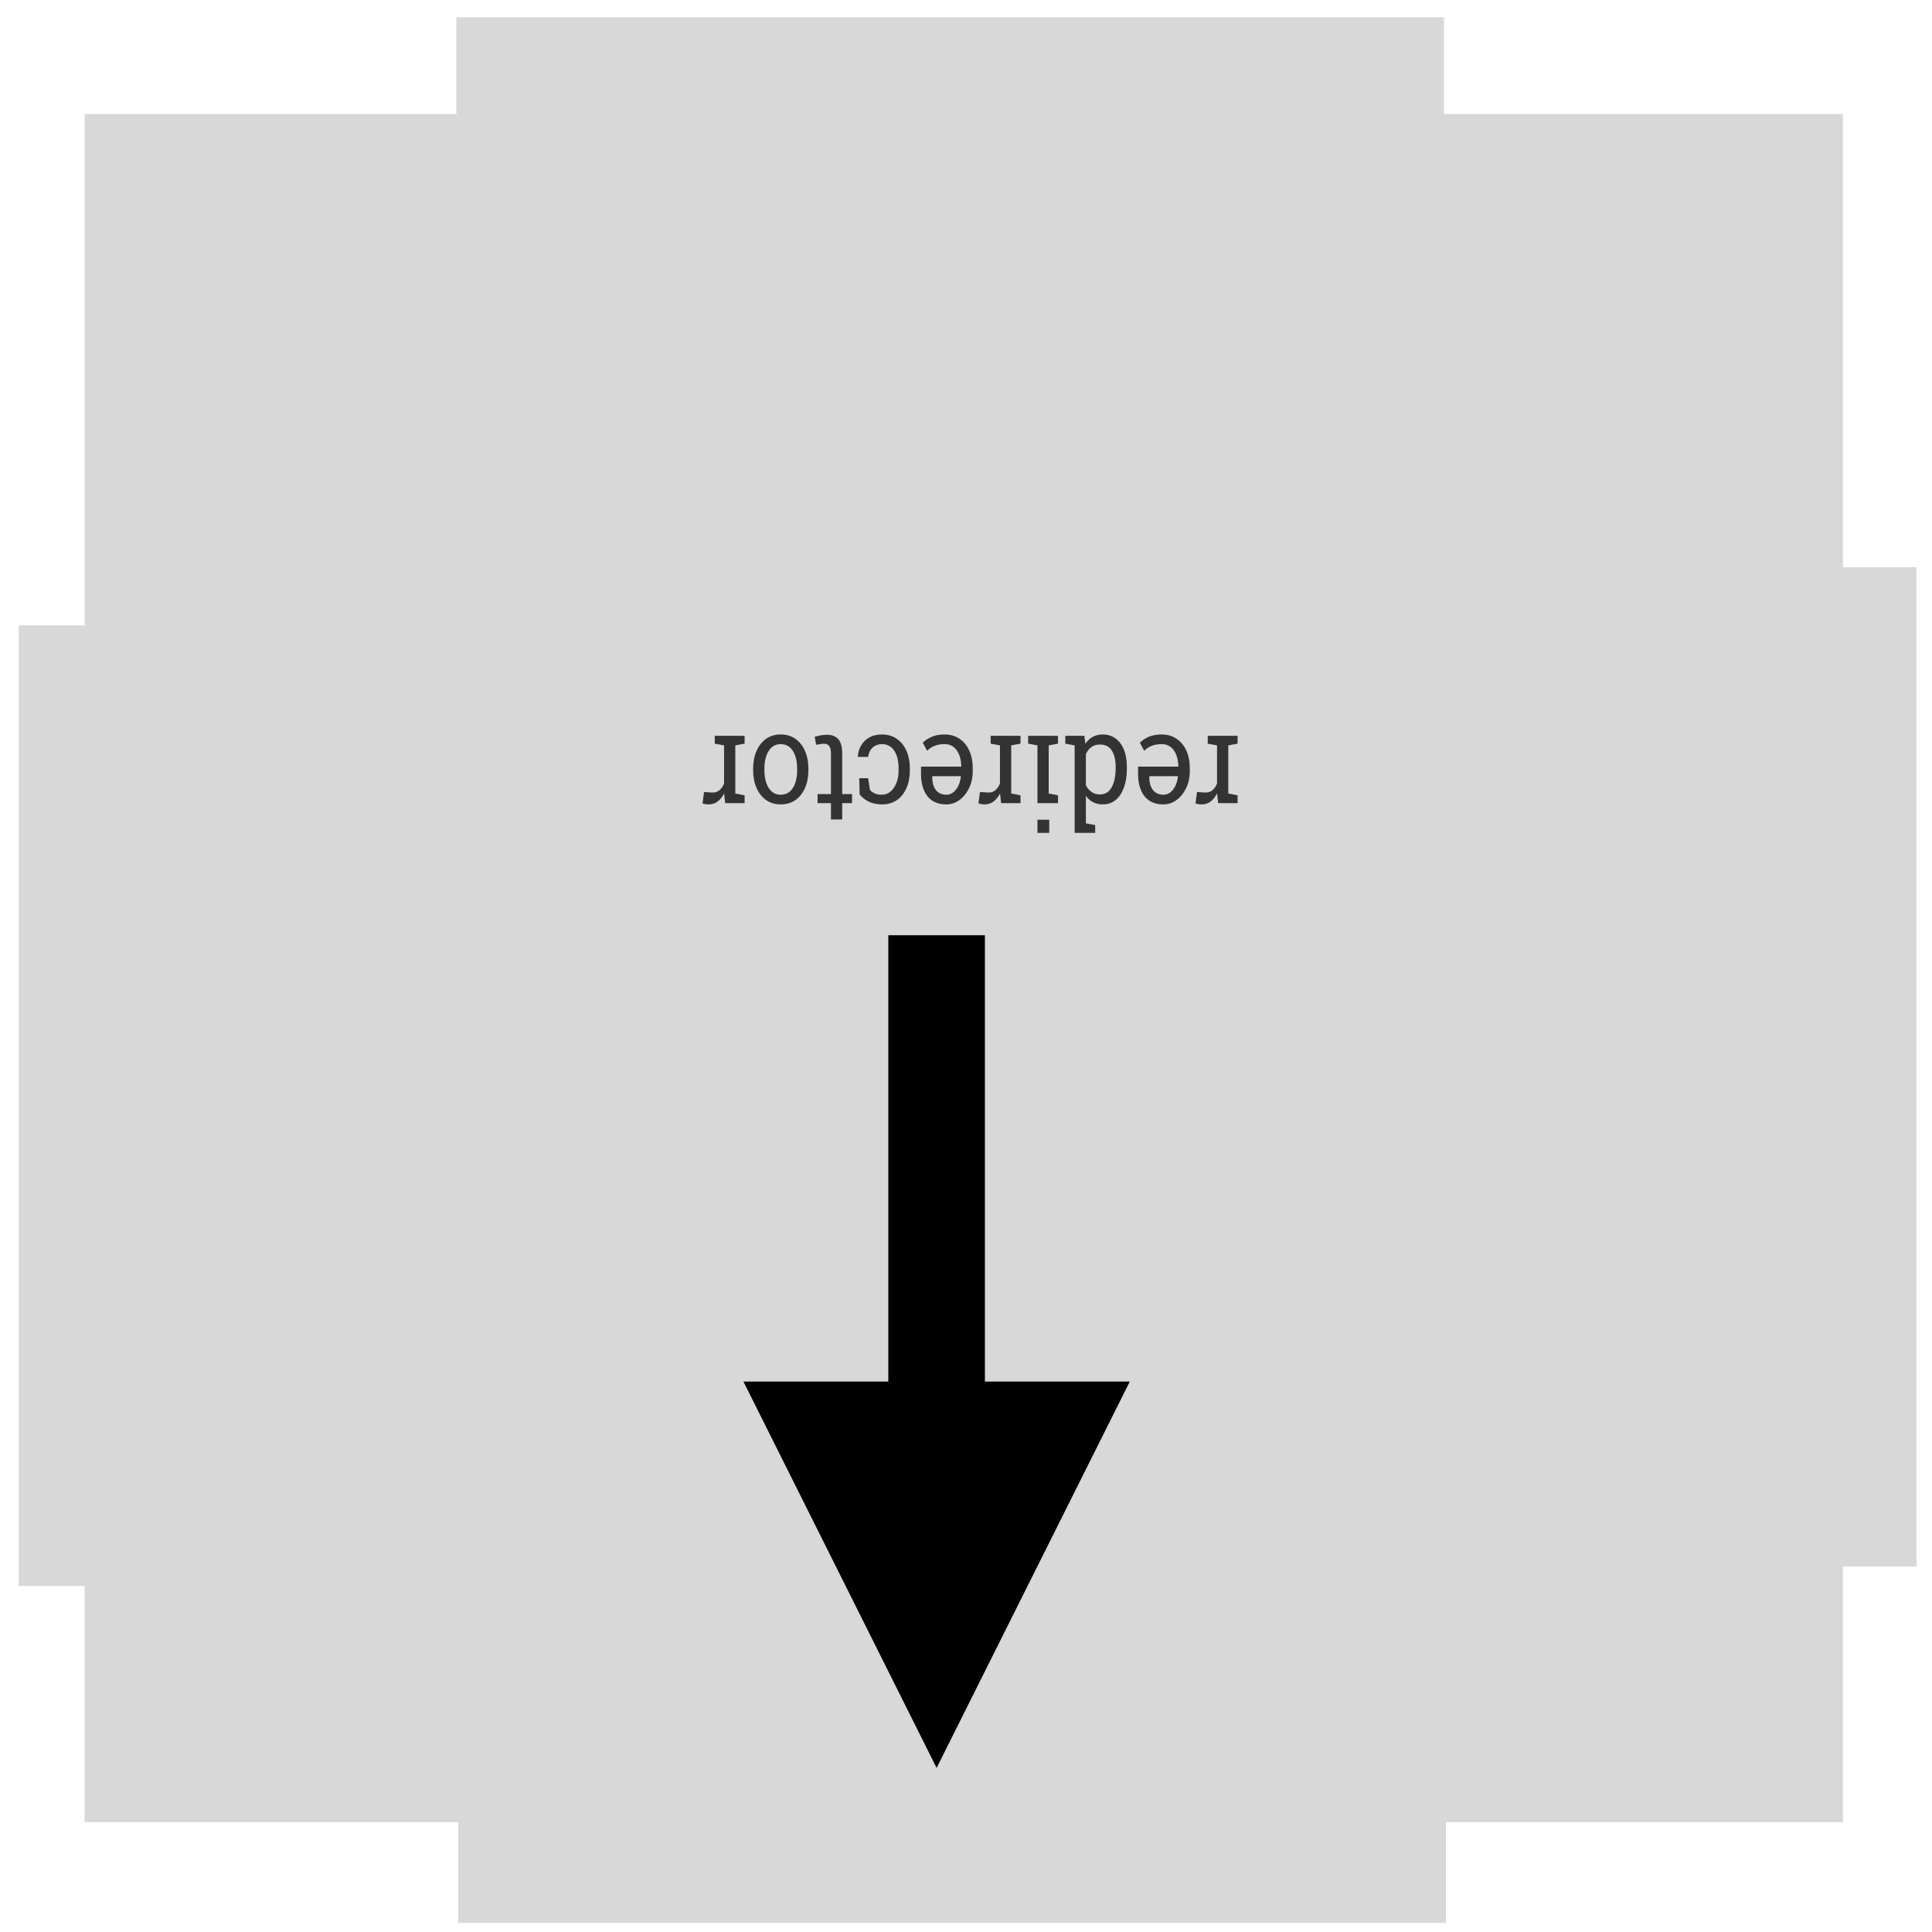
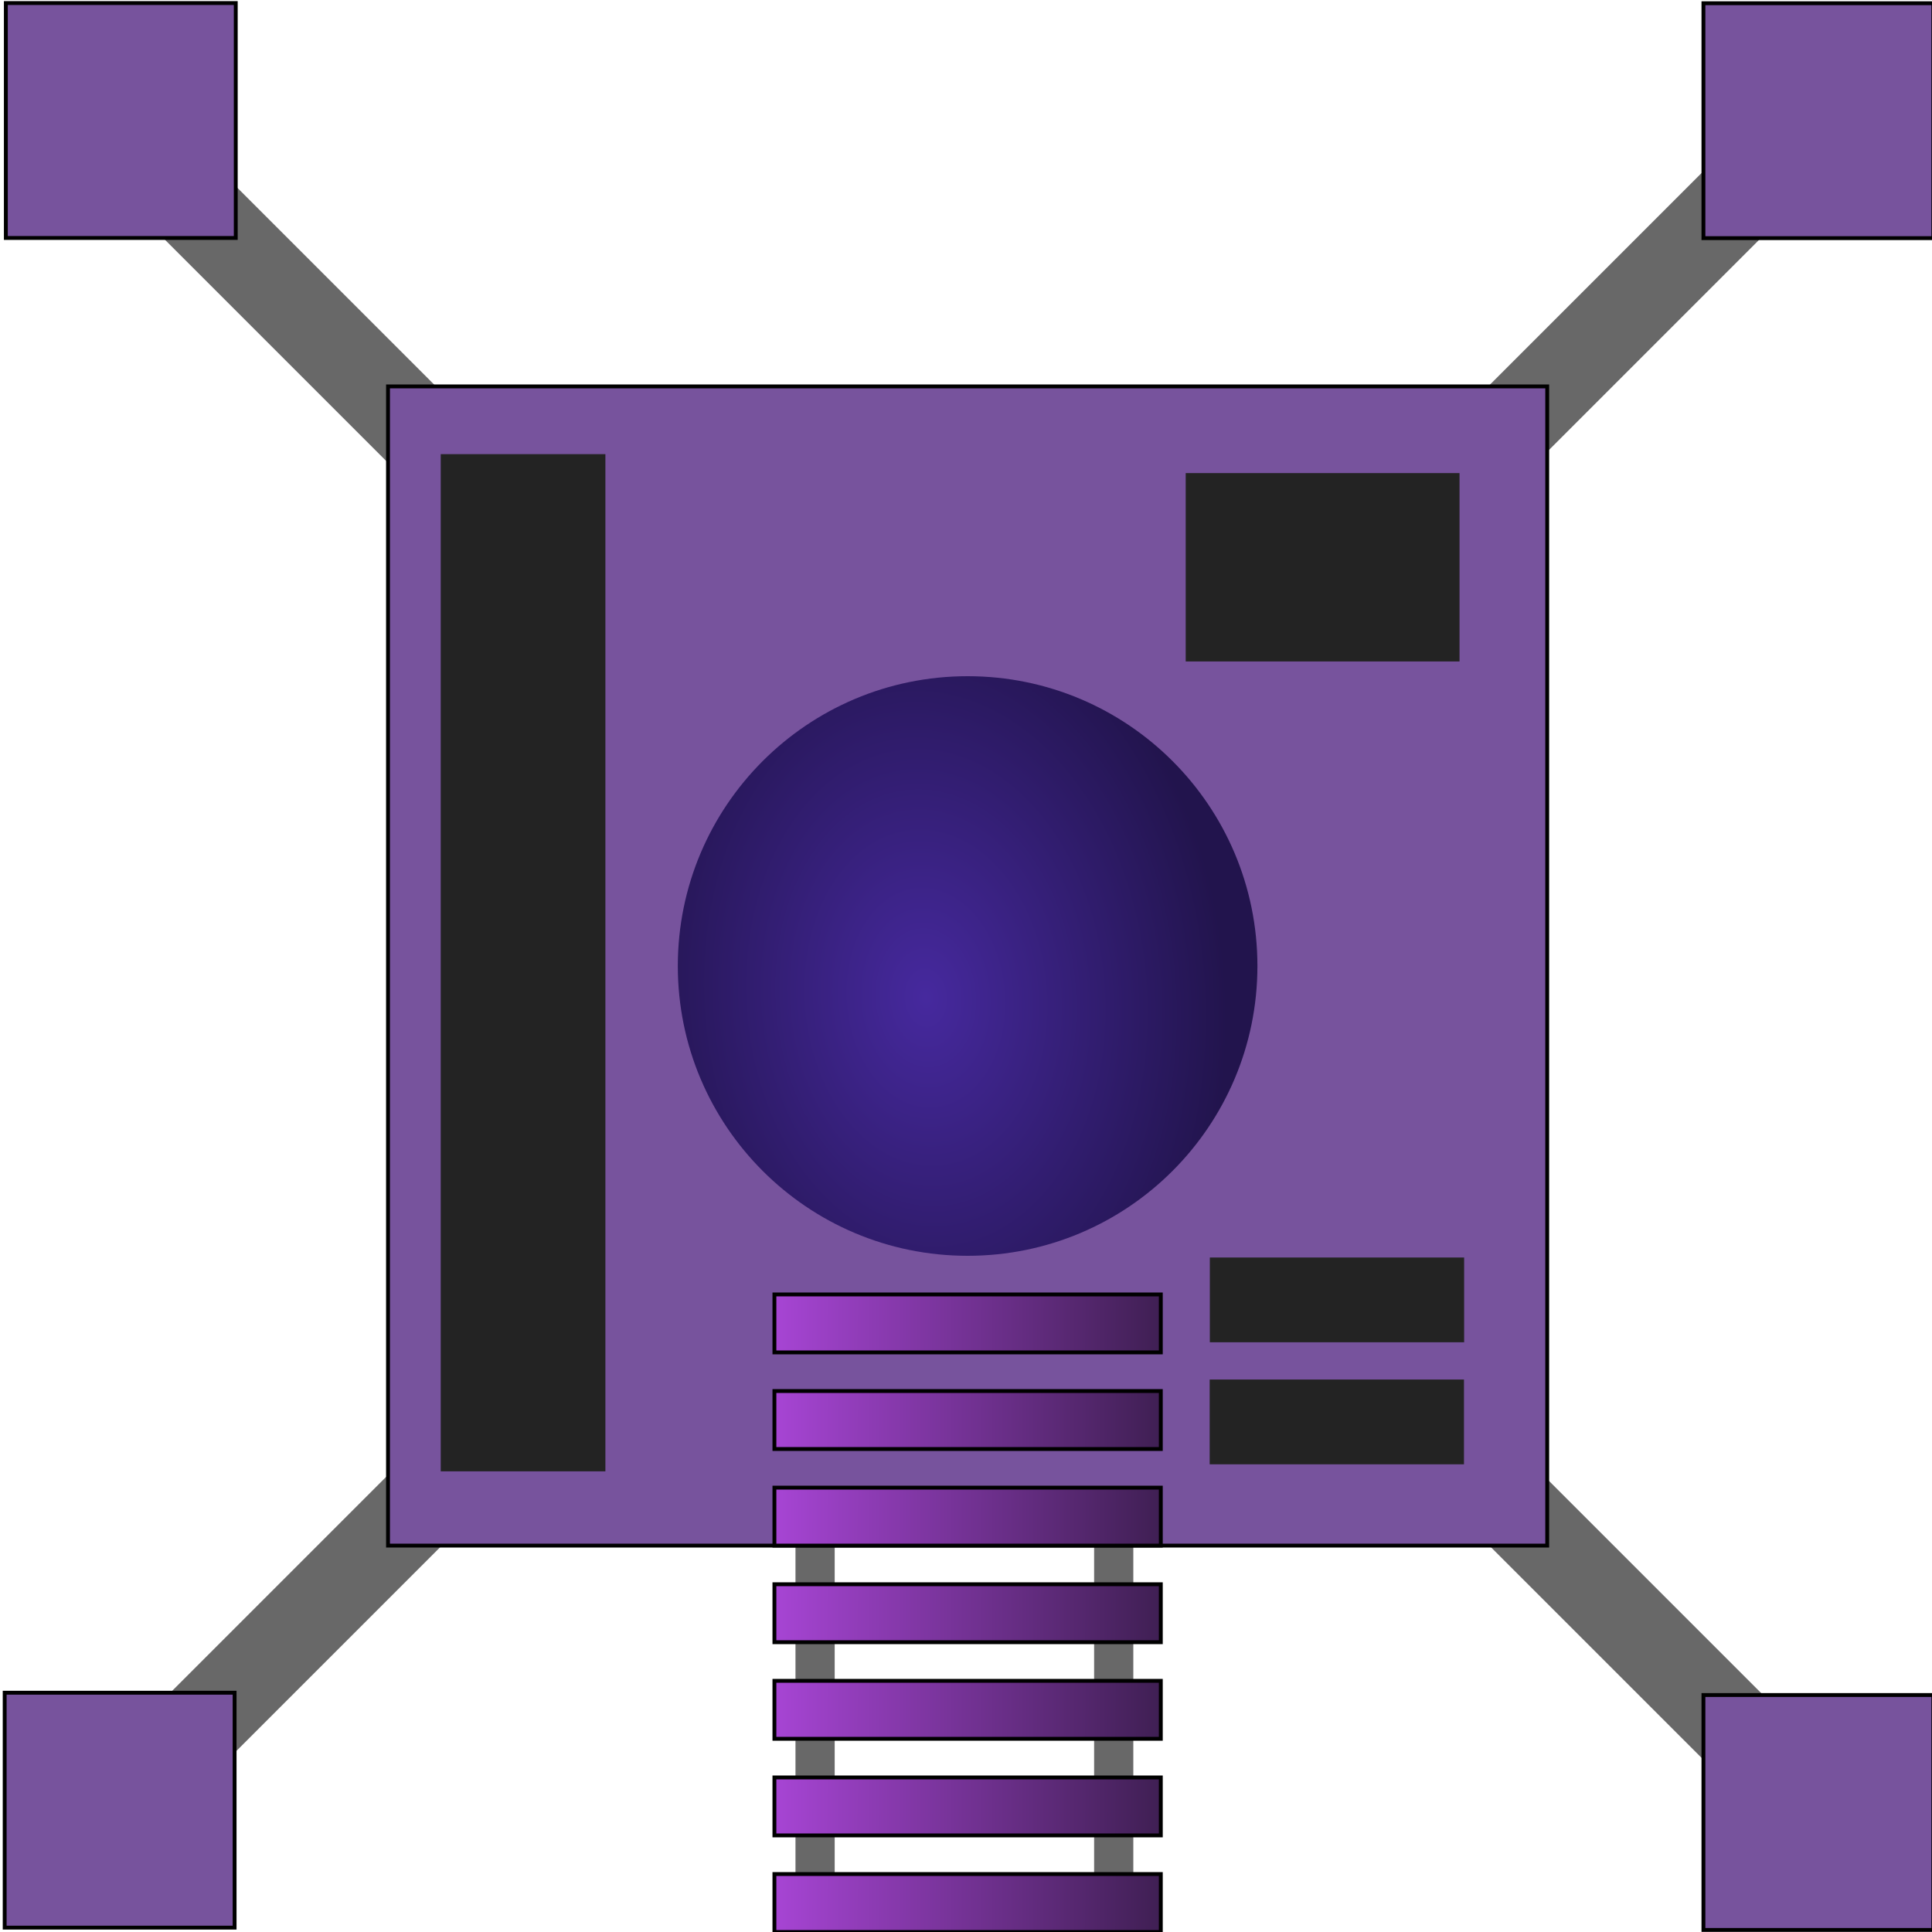
- <svg xmlns="http://www.w3.org/2000/svg" xmlns:ns1="https://boxy-svg.com" viewBox="0 0 200 200" width="200" height="200">
-   <rect x="-149.481" y="-32.263" width="102.24" height="30.472" style="fill: rgb(216, 216, 216);" transform="matrix(-1, 0, 0, -1, 0, 0)" />
-   <rect x="-36.816" y="-164.173" width="34.882" height="99.433" style="fill: rgb(216, 216, 216);" transform="matrix(-1, 0, 0, -1, 0, 0)" />
-   <rect x="-198.395" y="-162.168" width="44.504" height="103.443" style="fill: rgb(216, 216, 216);" transform="matrix(-1, 0, 0, -1, 0, 0)" />
-   <rect x="-149.681" y="-199.055" width="102.24" height="30.472" style="fill: rgb(216, 216, 216);" transform="matrix(-1, 0, 0, -1, 0, 0)" />
-   <rect x="-190.779" y="-188.631" width="182.027" height="176.815" style="fill: rgb(216, 216, 216);" transform="matrix(-1, 0, 0, -1, 0, 0)" />
-   <path d="M 222.368 184.319 L 218.998 184.319 L 218.998 183.509 L 220.048 183.329 L 220.048 178.349 L 218.998 178.159 L 218.998 177.349 L 221.188 177.349 L 221.298 178.239 L 221.308 178.359 C 221.508 177.999 221.751 177.719 222.038 177.519 C 222.331 177.319 222.665 177.219 223.038 177.219 C 223.171 177.219 223.308 177.229 223.448 177.249 C 223.588 177.276 223.688 177.299 223.748 177.319 L 223.578 178.499 L 222.698 178.449 C 222.358 178.429 222.075 178.506 221.848 178.679 C 221.621 178.852 221.445 179.086 221.318 179.379 L 221.318 183.329 L 222.368 183.509 L 222.368 184.319 ZM 227.562 184.459 C 226.922 184.459 226.362 184.309 225.882 184.009 C 225.409 183.716 225.042 183.309 224.782 182.789 C 224.522 182.262 224.392 181.656 224.392 180.969 L 224.392 180.679 C 224.392 180.019 224.529 179.429 224.802 178.909 C 225.075 178.389 225.439 177.976 225.892 177.669 C 226.345 177.369 226.839 177.219 227.372 177.219 C 227.999 177.219 228.525 177.346 228.952 177.599 C 229.372 177.859 229.689 178.222 229.902 178.689 C 230.122 179.156 230.232 179.706 230.232 180.339 L 230.232 181.129 L 225.702 181.129 L 225.682 181.159 C 225.695 181.606 225.775 182.002 225.922 182.349 C 226.069 182.696 226.282 182.969 226.562 183.169 C 226.842 183.362 227.175 183.459 227.562 183.459 C 227.995 183.459 228.375 183.399 228.702 183.279 C 229.022 183.159 229.302 182.989 229.542 182.769 L 230.032 183.599 C 229.785 183.839 229.455 184.042 229.042 184.209 C 228.635 184.376 228.142 184.459 227.562 184.459 Z M 225.732 180.099 L 225.742 180.139 L 228.962 180.139 L 228.962 179.969 C 228.962 179.636 228.902 179.336 228.782 179.069 C 228.662 178.802 228.485 178.596 228.252 178.449 C 228.019 178.296 227.725 178.219 227.372 178.219 C 227.092 178.219 226.835 178.299 226.602 178.459 C 226.369 178.626 226.175 178.852 226.022 179.139 C 225.875 179.419 225.779 179.739 225.732 180.099 ZM 234.214 184.459 C 233.647 184.459 233.161 184.316 232.754 184.029 C 232.347 183.749 232.034 183.359 231.814 182.859 C 231.601 182.352 231.494 181.766 231.494 181.099 L 231.494 180.959 C 231.494 180.212 231.601 179.559 231.814 178.999 C 232.034 178.432 232.347 177.992 232.754 177.679 C 233.161 177.372 233.651 177.219 234.224 177.219 C 234.637 177.219 235.001 177.296 235.314 177.449 C 235.634 177.596 235.904 177.816 236.124 178.109 L 236.124 175.259 L 235.074 175.079 L 235.074 174.269 L 236.124 174.269 L 237.394 174.269 L 237.394 183.329 L 238.444 183.509 L 238.444 184.319 L 236.294 184.319 L 236.184 183.489 C 235.957 183.809 235.681 184.049 235.354 184.209 C 235.027 184.376 234.647 184.459 234.214 184.459 Z M 234.534 183.419 C 234.914 183.419 235.231 183.336 235.484 183.169 C 235.744 182.996 235.957 182.752 236.124 182.439 L 236.124 179.199 C 235.964 178.906 235.751 178.676 235.484 178.509 C 235.224 178.336 234.911 178.249 234.544 178.249 C 234.144 178.249 233.811 178.362 233.544 178.589 C 233.284 178.822 233.091 179.142 232.964 179.549 C 232.831 179.956 232.764 180.426 232.764 180.959 L 232.764 181.099 C 232.764 181.799 232.907 182.362 233.194 182.789 C 233.487 183.209 233.934 183.419 234.534 183.419 ZM 242.642 184.319 L 239.272 184.319 L 239.272 183.509 L 240.322 183.329 L 240.322 178.349 L 239.272 178.159 L 239.272 177.349 L 241.592 177.349 L 241.592 183.329 L 242.642 183.509 L 242.642 184.319 Z M 241.592 175.629 L 240.262 175.629 L 240.262 174.269 L 241.592 174.269 L 241.592 175.629 ZM 246.874 184.319 L 243.504 184.319 L 243.504 183.509 L 244.554 183.329 L 244.554 178.349 L 243.504 178.159 L 243.504 177.349 L 245.694 177.349 L 245.804 178.239 L 245.814 178.359 C 246.014 177.999 246.257 177.719 246.544 177.519 C 246.837 177.319 247.171 177.219 247.544 177.219 C 247.677 177.219 247.814 177.229 247.954 177.249 C 248.094 177.276 248.194 177.299 248.254 177.319 L 248.084 178.499 L 247.204 178.449 C 246.864 178.429 246.581 178.506 246.354 178.679 C 246.127 178.852 245.951 179.086 245.824 179.379 L 245.824 183.329 L 246.874 183.509 L 246.874 184.319 ZM 252.068 184.459 C 251.428 184.459 250.868 184.309 250.388 184.009 C 249.915 183.716 249.548 183.309 249.288 182.789 C 249.028 182.262 248.898 181.656 248.898 180.969 L 248.898 180.679 C 248.898 180.019 249.035 179.429 249.308 178.909 C 249.581 178.389 249.945 177.976 250.398 177.669 C 250.851 177.369 251.345 177.219 251.878 177.219 C 252.505 177.219 253.031 177.346 253.458 177.599 C 253.878 177.859 254.195 178.222 254.408 178.689 C 254.628 179.156 254.738 179.706 254.738 180.339 L 254.738 181.129 L 250.208 181.129 L 250.188 181.159 C 250.201 181.606 250.281 182.002 250.428 182.349 C 250.575 182.696 250.788 182.969 251.068 183.169 C 251.348 183.362 251.681 183.459 252.068 183.459 C 252.501 183.459 252.881 183.399 253.208 183.279 C 253.528 183.159 253.808 182.989 254.048 182.769 L 254.538 183.599 C 254.291 183.839 253.961 184.042 253.548 184.209 C 253.141 184.376 252.648 184.459 252.068 184.459 Z M 250.238 180.099 L 250.248 180.139 L 253.468 180.139 L 253.468 179.969 C 253.468 179.636 253.408 179.336 253.288 179.069 C 253.168 178.802 252.991 178.596 252.758 178.449 C 252.525 178.296 252.231 178.219 251.878 178.219 C 251.598 178.219 251.341 178.299 251.108 178.459 C 250.875 178.626 250.681 178.852 250.528 179.139 C 250.381 179.419 250.285 179.739 250.238 180.099 ZM 259.13 184.459 C 258.496 184.459 257.946 184.309 257.48 184.009 C 257.013 183.716 256.65 183.309 256.39 182.789 C 256.13 182.262 256 181.656 256 180.969 L 256 180.699 C 256 180.039 256.126 179.446 256.38 178.919 C 256.626 178.392 256.983 177.976 257.45 177.669 C 257.923 177.369 258.483 177.219 259.13 177.219 C 259.69 177.219 260.183 177.309 260.61 177.489 C 261.03 177.676 261.383 177.929 261.67 178.249 L 261.71 179.929 L 260.71 179.929 L 260.5 178.709 C 260.353 178.562 260.17 178.442 259.95 178.349 C 259.73 178.262 259.47 178.219 259.17 178.219 C 258.796 178.219 258.466 178.329 258.18 178.549 C 257.893 178.776 257.67 179.076 257.51 179.449 C 257.35 179.822 257.27 180.239 257.27 180.699 L 257.27 180.969 C 257.27 181.476 257.343 181.916 257.49 182.289 C 257.643 182.662 257.856 182.952 258.13 183.159 C 258.41 183.359 258.74 183.459 259.12 183.459 C 259.553 183.459 259.91 183.342 260.19 183.109 C 260.476 182.869 260.65 182.546 260.71 182.139 L 261.86 182.139 L 261.87 182.169 C 261.85 182.569 261.73 182.946 261.51 183.299 C 261.296 183.646 260.993 183.926 260.6 184.139 C 260.2 184.352 259.71 184.459 259.13 184.459 ZM 265.315 184.429 C 264.802 184.429 264.392 184.279 264.085 183.979 C 263.785 183.672 263.635 183.186 263.635 182.519 L 263.635 178.289 L 262.525 178.289 L 262.525 177.349 L 263.635 177.349 L 263.635 175.659 L 264.905 175.659 L 264.905 177.349 L 266.415 177.349 L 266.415 178.289 L 264.905 178.289 L 264.905 182.519 C 264.905 182.852 264.972 183.099 265.105 183.259 C 265.239 183.419 265.415 183.499 265.635 183.499 C 265.789 183.499 265.955 183.486 266.135 183.459 C 266.322 183.432 266.469 183.409 266.575 183.389 L 266.745 184.219 C 266.559 184.272 266.332 184.322 266.065 184.369 C 265.799 184.409 265.549 184.429 265.315 184.429 ZM 270.58 184.459 C 269.934 184.459 269.377 184.306 268.91 183.999 C 268.444 183.699 268.084 183.279 267.83 182.739 C 267.577 182.206 267.45 181.596 267.45 180.909 L 267.45 180.769 C 267.45 180.082 267.577 179.469 267.83 178.929 C 268.084 178.396 268.444 177.976 268.91 177.669 C 269.377 177.369 269.93 177.219 270.57 177.219 C 271.21 177.219 271.764 177.369 272.23 177.669 C 272.697 177.976 273.057 178.396 273.31 178.929 C 273.564 179.462 273.69 180.076 273.69 180.769 L 273.69 180.909 C 273.69 181.602 273.564 182.216 273.31 182.749 C 273.057 183.282 272.7 183.699 272.24 183.999 C 271.774 184.306 271.22 184.459 270.58 184.459 Z M 270.58 183.459 C 270.98 183.459 271.317 183.349 271.59 183.129 C 271.864 182.909 272.07 182.606 272.21 182.219 C 272.35 181.839 272.42 181.402 272.42 180.909 L 272.42 180.769 C 272.42 180.276 272.35 179.839 272.21 179.459 C 272.07 179.072 271.864 178.769 271.59 178.549 C 271.317 178.329 270.977 178.219 270.57 178.219 C 270.164 178.219 269.824 178.329 269.55 178.549 C 269.27 178.769 269.064 179.072 268.93 179.459 C 268.79 179.839 268.72 180.276 268.72 180.769 L 268.72 180.909 C 268.72 181.402 268.79 181.839 268.93 182.219 C 269.064 182.606 269.27 182.909 269.55 183.129 C 269.83 183.349 270.174 183.459 270.58 183.459 ZM 278.023 184.319 L 274.653 184.319 L 274.653 183.509 L 275.703 183.329 L 275.703 178.349 L 274.653 178.159 L 274.653 177.349 L 276.843 177.349 L 276.953 178.239 L 276.963 178.359 C 277.163 177.999 277.407 177.719 277.693 177.519 C 277.987 177.319 278.32 177.219 278.693 177.219 C 278.827 177.219 278.963 177.229 279.103 177.249 C 279.243 177.276 279.343 177.299 279.403 177.319 L 279.233 178.499 L 278.353 178.449 C 278.013 178.429 277.73 178.506 277.503 178.679 C 277.277 178.852 277.1 179.086 276.973 179.379 L 276.973 183.329 L 278.023 183.509 L 278.023 184.319 Z" transform="matrix(-0.916939, 0, 0, -0.999889, 328.9218, 260.4701)" style="fill: rgb(51, 51, 51); white-space: pre;" />
-   <path d="M 103.772 42.498 H 108.685 L 108.685 27.498 L 148.685 47.498 L 108.685 67.498 L 108.685 52.498 H 103.772 V 42.498 Z" style="fill: rgb(216, 216, 216);" transform="matrix(-0.017854, -0.999841, 0.999841, -0.017854, 50.91882, 257.9518)" ns1:shape="arrow 103.772 27.498 44.913 40 10 40 0 1@4eb57e97" />
-   <path d="M 105.777 27.262 H 134.318 L 134.318 12.262 L 174.318 32.262 L 134.318 52.262 L 134.318 37.262 H 105.777 V 27.262 Z" style="fill: rgb(216, 216, 216);" transform="matrix(0.105294, -0.994441, 0.994441, 0.105294, 51.33119, 270.3757)" ns1:shape="arrow 105.777 12.262 68.541 40 10 40 0 1@a4650725" />
-   <path d="M 96.556 98.63 H 142.758 L 142.758 83.63 L 182.758 103.63 L 142.758 123.63 L 142.758 108.63 H 96.556 V 98.63 Z" style="" transform="matrix(0, 1, -1, 0, 200.5875, 0.258499)" ns1:shape="arrow 96.556 83.63 86.202 40 10 40 0 1@d850d182" />
+ <svg xmlns="http://www.w3.org/2000/svg" viewBox="0 0 500 500" width="500" height="500">
+   <defs>
+     <radialGradient gradientUnits="userSpaceOnUse" cx="267.354" cy="234.037" r="103.929" id="gradient-0" gradientTransform="matrix(0.74589, -0.055541, 0.077167, 1.036359, -457.0894, -485.9099)">
+       <stop offset="0" style="stop-color: rgba(70, 41, 158, 1)" />
+       <stop offset="1" style="stop-color: rgba(34, 20, 77, 1)" />
+     </radialGradient>
+     <linearGradient gradientUnits="userSpaceOnUse" x1="252.806" y1="71.092" x2="252.806" y2="89.81" id="gradient-1" gradientTransform="matrix(-0.004446, 0.801382, -5.269228, -0.011447, 173.5934, -617.7801)">
+       <stop offset="0" style="stop-color: rgb(165, 68, 210);" />
+       <stop offset="1" style="stop-color: rgb(63, 31, 83);" />
+     </linearGradient>
+     <linearGradient gradientUnits="userSpaceOnUse" x1="252.806" y1="71.092" x2="252.806" y2="89.81" id="gradient-2" gradientTransform="matrix(-0.004446, 0.801382, -5.269228, -0.011447, 173.5939, -642.7798)">
+       <stop offset="0" style="stop-color: rgb(165, 68, 210);" />
+       <stop offset="1" style="stop-color: rgb(63, 31, 83);" />
+     </linearGradient>
+     <linearGradient gradientUnits="userSpaceOnUse" x1="252.806" y1="71.092" x2="252.806" y2="89.81" id="gradient-3" gradientTransform="matrix(-0.004446, 0.801382, -5.269228, -0.011447, 173.5936, -667.7802)">
+       <stop offset="0" style="stop-color: rgb(165, 68, 210);" />
+       <stop offset="1" style="stop-color: rgb(63, 31, 83);" />
+     </linearGradient>
+     <linearGradient gradientUnits="userSpaceOnUse" x1="252.806" y1="71.092" x2="252.806" y2="89.81" id="gradient-4" gradientTransform="matrix(-0.004446, 0.801382, -5.269228, -0.011447, 173.5936, -692.7799)">
+       <stop offset="0" style="stop-color: rgb(165, 68, 210);" />
+       <stop offset="1" style="stop-color: rgb(63, 31, 83);" />
+     </linearGradient>
+     <linearGradient gradientUnits="userSpaceOnUse" x1="252.806" y1="71.092" x2="252.806" y2="89.81" id="gradient-5" gradientTransform="matrix(-0.004446, 0.801382, -5.269228, -0.011447, 173.5931, -592.78)">
+       <stop offset="0" style="stop-color: rgb(165, 68, 210);" />
+       <stop offset="1" style="stop-color: rgb(63, 31, 83);" />
+     </linearGradient>
+     <linearGradient gradientUnits="userSpaceOnUse" x1="252.806" y1="71.092" x2="252.806" y2="89.81" id="gradient-6" gradientTransform="matrix(-0.004446, 0.801382, -5.269228, -0.011447, 173.5931, -567.7799)">
+       <stop offset="0" style="stop-color: rgb(165, 68, 210);" />
+       <stop offset="1" style="stop-color: rgb(63, 31, 83);" />
+     </linearGradient>
+     <linearGradient gradientUnits="userSpaceOnUse" x1="252.806" y1="71.092" x2="252.806" y2="89.81" id="gradient-7" gradientTransform="matrix(-0.004446, 0.801382, -5.269228, -0.011447, 173.5927, -542.7803)">
+       <stop offset="0" style="stop-color: rgb(165, 68, 210);" />
+       <stop offset="1" style="stop-color: rgb(63, 31, 83);" />
+     </linearGradient>
+   </defs>
+   <g transform="matrix(-1, 0, 0, -1, 498.7091, 500)">
+     <rect y="-130" width="125" height="125" style="fill: rgb(216, 216, 216);" />
+     <rect y="-130" width="125" height="125" style="fill: rgb(216, 216, 216);" x="375" />
+     <rect width="125" height="125" style="fill: rgb(216, 216, 216);" x="505" />
+     <rect width="125" height="125" style="fill: rgb(216, 216, 216);" x="-130" />
+     <rect width="125" height="125" style="fill: rgb(216, 216, 216);" x="-130" y="375" />
+     <rect width="125" height="125" style="fill: rgb(216, 216, 216);" y="505" />
+     <rect y="505" width="125" height="125" style="fill: rgb(216, 216, 216);" x="375" />
+     <rect width="125" height="125" style="fill: rgb(216, 216, 216);" x="505" y="375" />
+   </g>
+   <rect x="-293.301" y="-498.344" width="10.145" height="112.604" style="fill: rgb(104, 104, 104);" transform="matrix(-1, 0, 0, -1, 0, 0)" />
+   <rect x="-216.016" y="-499.606" width="10.145" height="112.604" style="fill: rgb(104, 104, 104);" transform="matrix(-1, 0, 0, -1, 0, 0)" />
+   <rect x="108.883" y="29.733" width="22.76" height="112.604" style="fill: rgb(104, 104, 104);" transform="matrix(-0.707107, 0.707107, -0.707107, -0.707107, 566.759, 395.1528)" />
+   <rect x="108.883" y="29.733" width="22.76" height="112.604" style="fill: rgb(104, 104, 104);" transform="matrix(0.707107, 0.707107, -0.707107, 0.707107, 58.2706, 269.8875)" />
+   <rect x="108.883" y="29.733" width="22.76" height="112.604" style="fill: rgb(104, 104, 104);" transform="matrix(-0.707107, 0.707107, -0.707107, -0.707107, 230.1451, 63.33134)" />
+   <rect x="108.883" y="29.733" width="22.76" height="112.604" style="fill: rgb(104, 104, 104);" transform="matrix(-0.707107, -0.707107, 0.707107, -0.707107, 450.4774, 220.8309)" />
+   <rect x="-400.418" y="-400" width="300" height="300" style="stroke: rgb(0, 0, 0); fill: rgb(119, 83, 157);" transform="matrix(-1, 0, 0, -1, 0, 0)" />
+   <circle style="fill: url(#gradient-0);" cx="-250.418" cy="-250" r="75" transform="matrix(-1, 0, 0, -1, 0, 0)" />
+   <rect x="-61.014" y="-61.584" width="59.503" height="60.796" style="stroke: rgb(0, 0, 0); fill: rgb(119, 83, 157);" transform="matrix(-1, 0, 0, -1, 0, 0)" />
+   <rect x="-500.349" y="-61.63" width="59.503" height="60.796" style="stroke: rgb(0, 0, 0); fill: rgb(119, 83, 157);" transform="matrix(-1, 0, 0, -1, 0, 0)" />
+   <rect x="-500.349" y="-499.467" width="59.503" height="60.796" style="stroke: rgb(0, 0, 0); fill: rgb(119, 83, 157);" transform="matrix(-1, 0, 0, -1, 0, 0)" />
+   <rect x="-60.714" y="-498.868" width="59.503" height="60.796" style="stroke: rgb(0, 0, 0); fill: rgb(119, 83, 157);" transform="matrix(-1, 0, 0, -1, 0, 0)" />
+   <rect x="-300.418" y="-425" width="100" height="15" style="stroke: rgb(0, 0, 0); fill: url(#gradient-1);" transform="matrix(-1, 0, 0, -1, 0, 0)" />
+   <rect x="-300.418" y="-450" width="100" height="15" style="stroke: rgb(0, 0, 0); fill: url(#gradient-2);" transform="matrix(-1, 0, 0, -1, 0, 0)" />
+   <rect x="-300.418" y="-475" width="100" height="15" style="stroke: rgb(0, 0, 0); fill: url(#gradient-3);" transform="matrix(-1, 0, 0, -1, 0, 0)" />
+   <rect x="-300.418" width="100" height="15" style="stroke: rgb(0, 0, 0); fill: url(#gradient-4);" transform="matrix(-1, 0, 0, -1, 0, 0)" y="-500" />
+   <rect x="-300.418" y="-400" width="100" height="15" style="stroke: rgb(0, 0, 0); fill: url(#gradient-5);" transform="matrix(-1, 0, 0, -1, 0, 0)" />
+   <rect x="-300.418" y="-375" width="100" height="15" style="stroke: rgb(0, 0, 0); fill: url(#gradient-6);" transform="matrix(-1, 0, 0, -1, 0, 0)" />
+   <rect x="-377.722" y="-171.183" width="70.863" height="48.748" style="fill: rgb(35, 35, 35);" transform="matrix(-1, 0, 0, -1, 0, 0)" />
+   <rect x="-378.877" y="-378.961" width="65.812" height="21.937" style="fill: rgb(35, 35, 35);" transform="matrix(-1, 0, 0, -1, 0, 0)" />
+   <rect x="-156.677" y="-380.781" width="42.615" height="263.248" style="fill: rgb(35, 35, 35);" transform="matrix(-1, 0, 0, -1, 0, 0)" />
+   <rect x="-300.418" y="-350" width="100" height="15" style="stroke: rgb(0, 0, 0); fill: url(#gradient-7);" transform="matrix(-1, 0, 0, -1, 0, 0)" />
+   <rect x="-378.918" y="-347.378" width="65.812" height="21.937" style="fill: rgb(35, 35, 35);" transform="matrix(-1, 0, 0, -1, 0, 0)" />
</svg>
